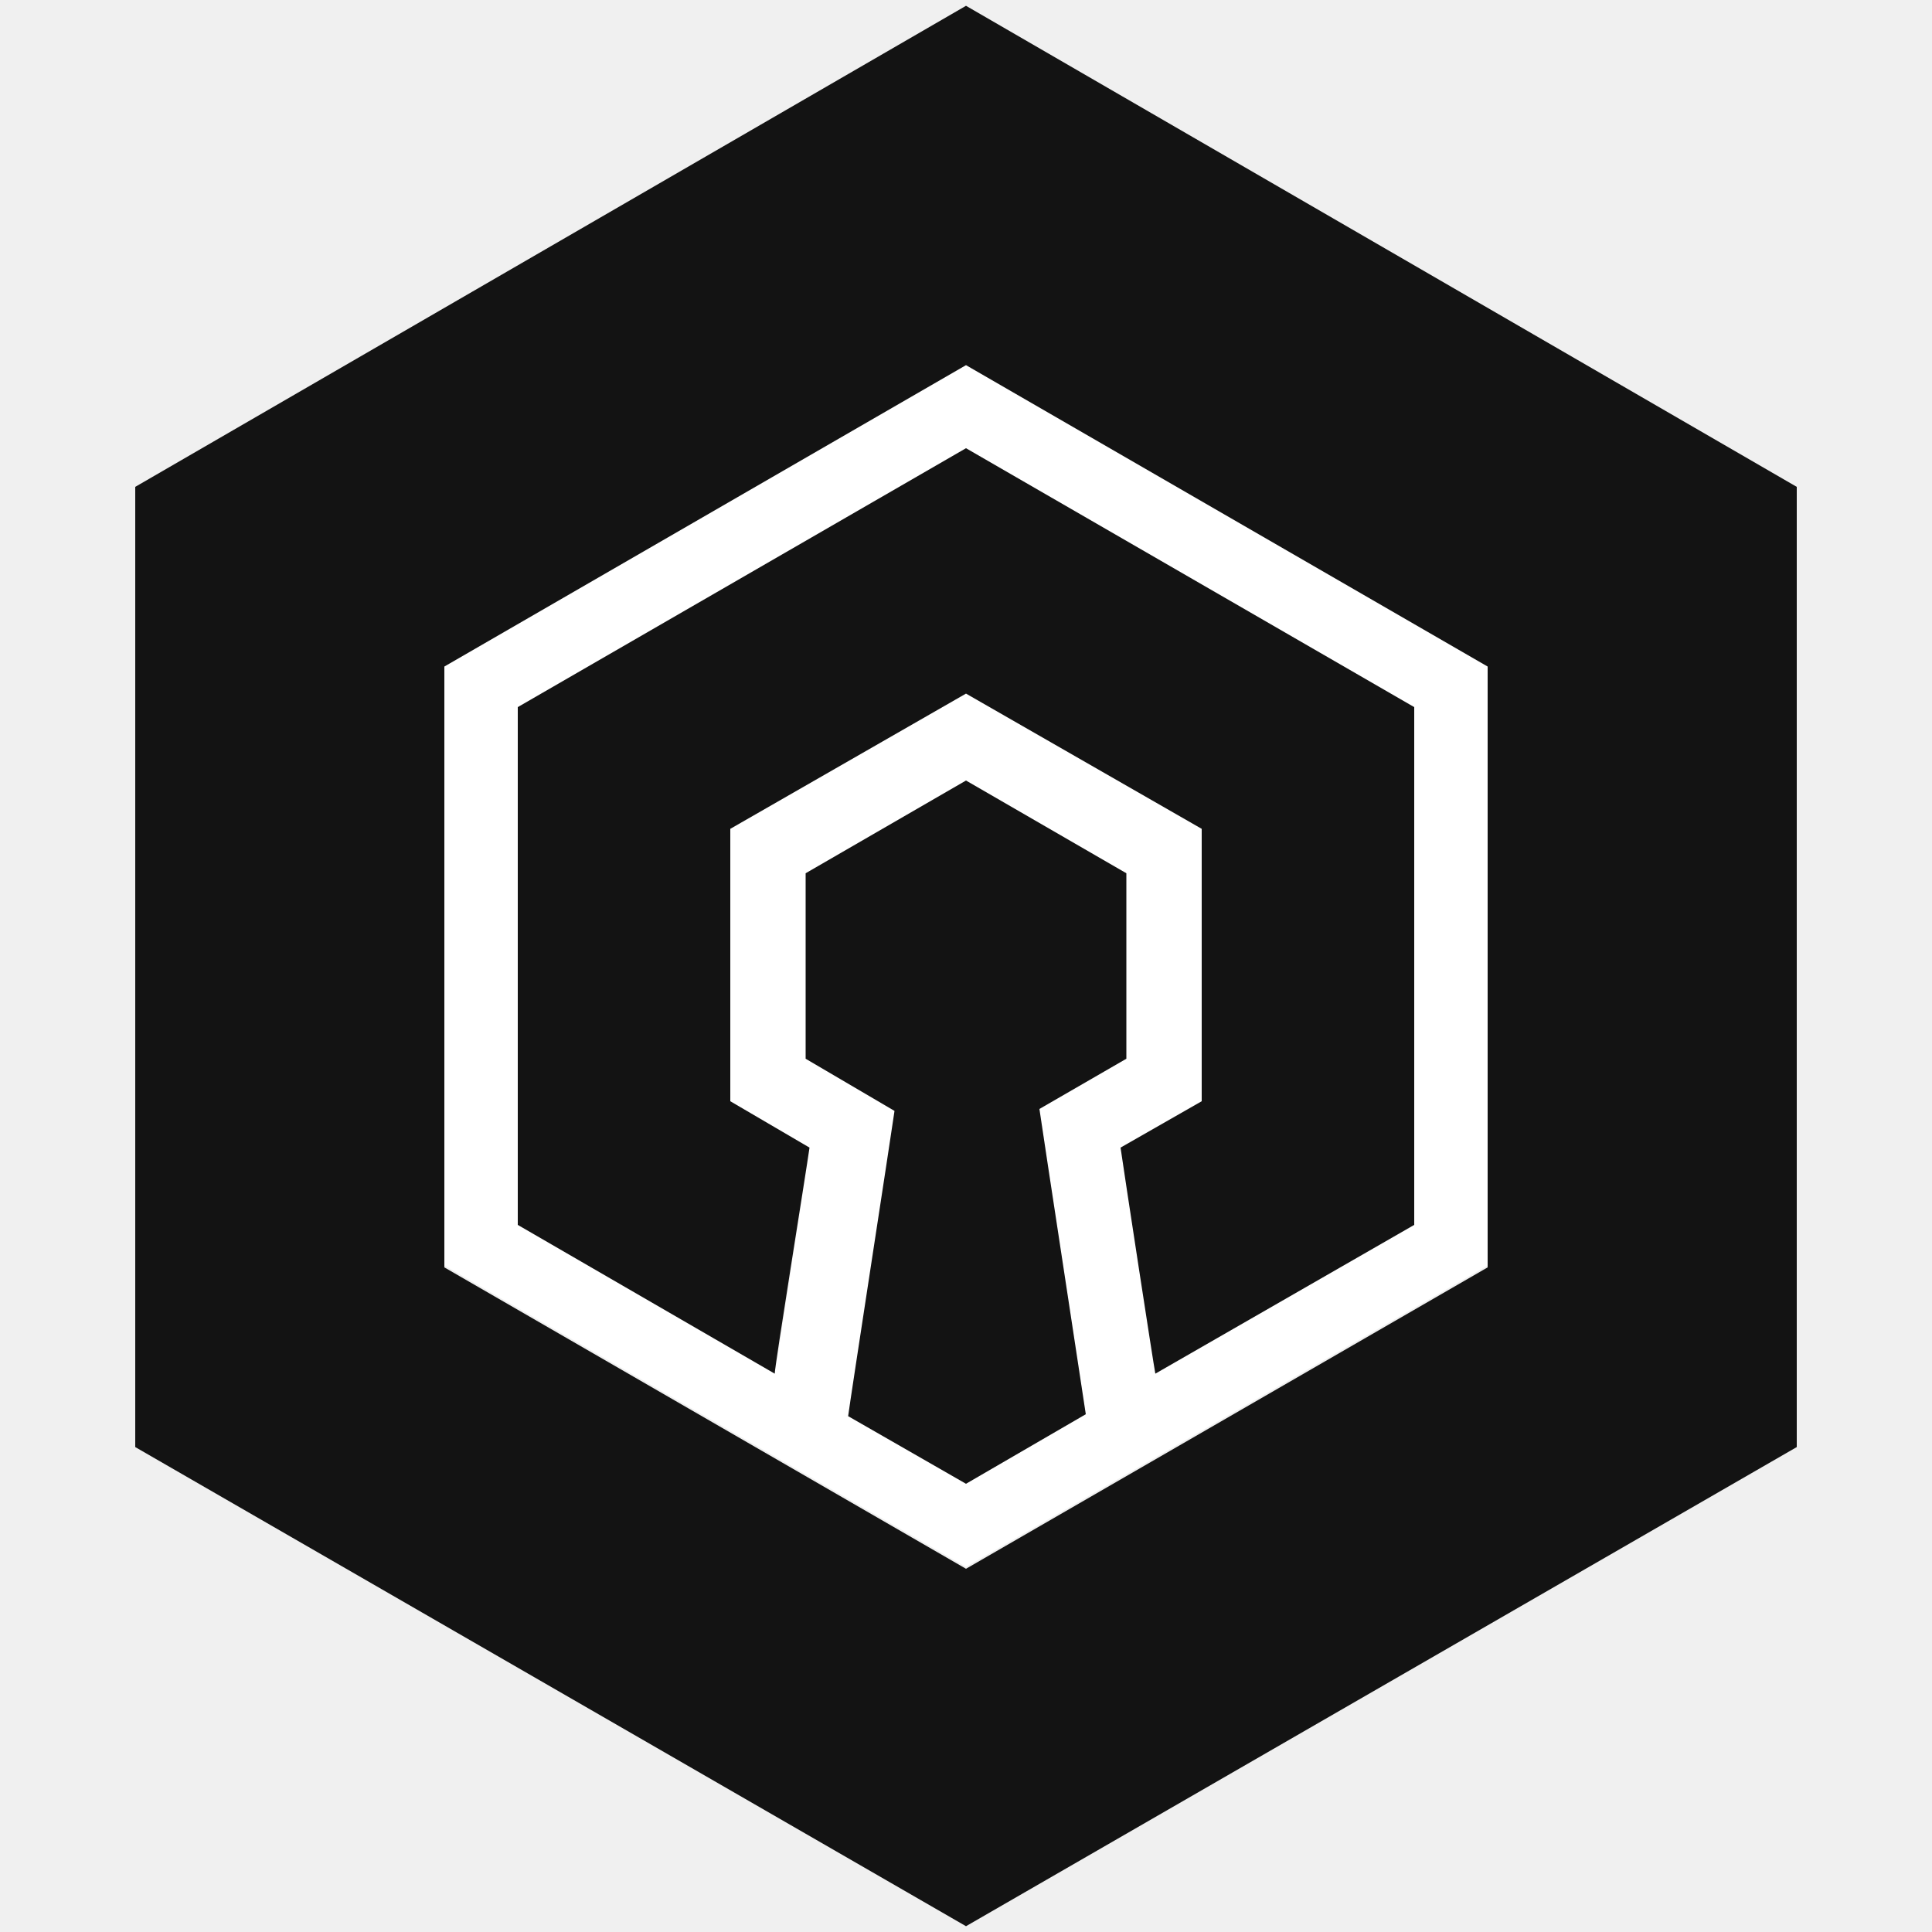
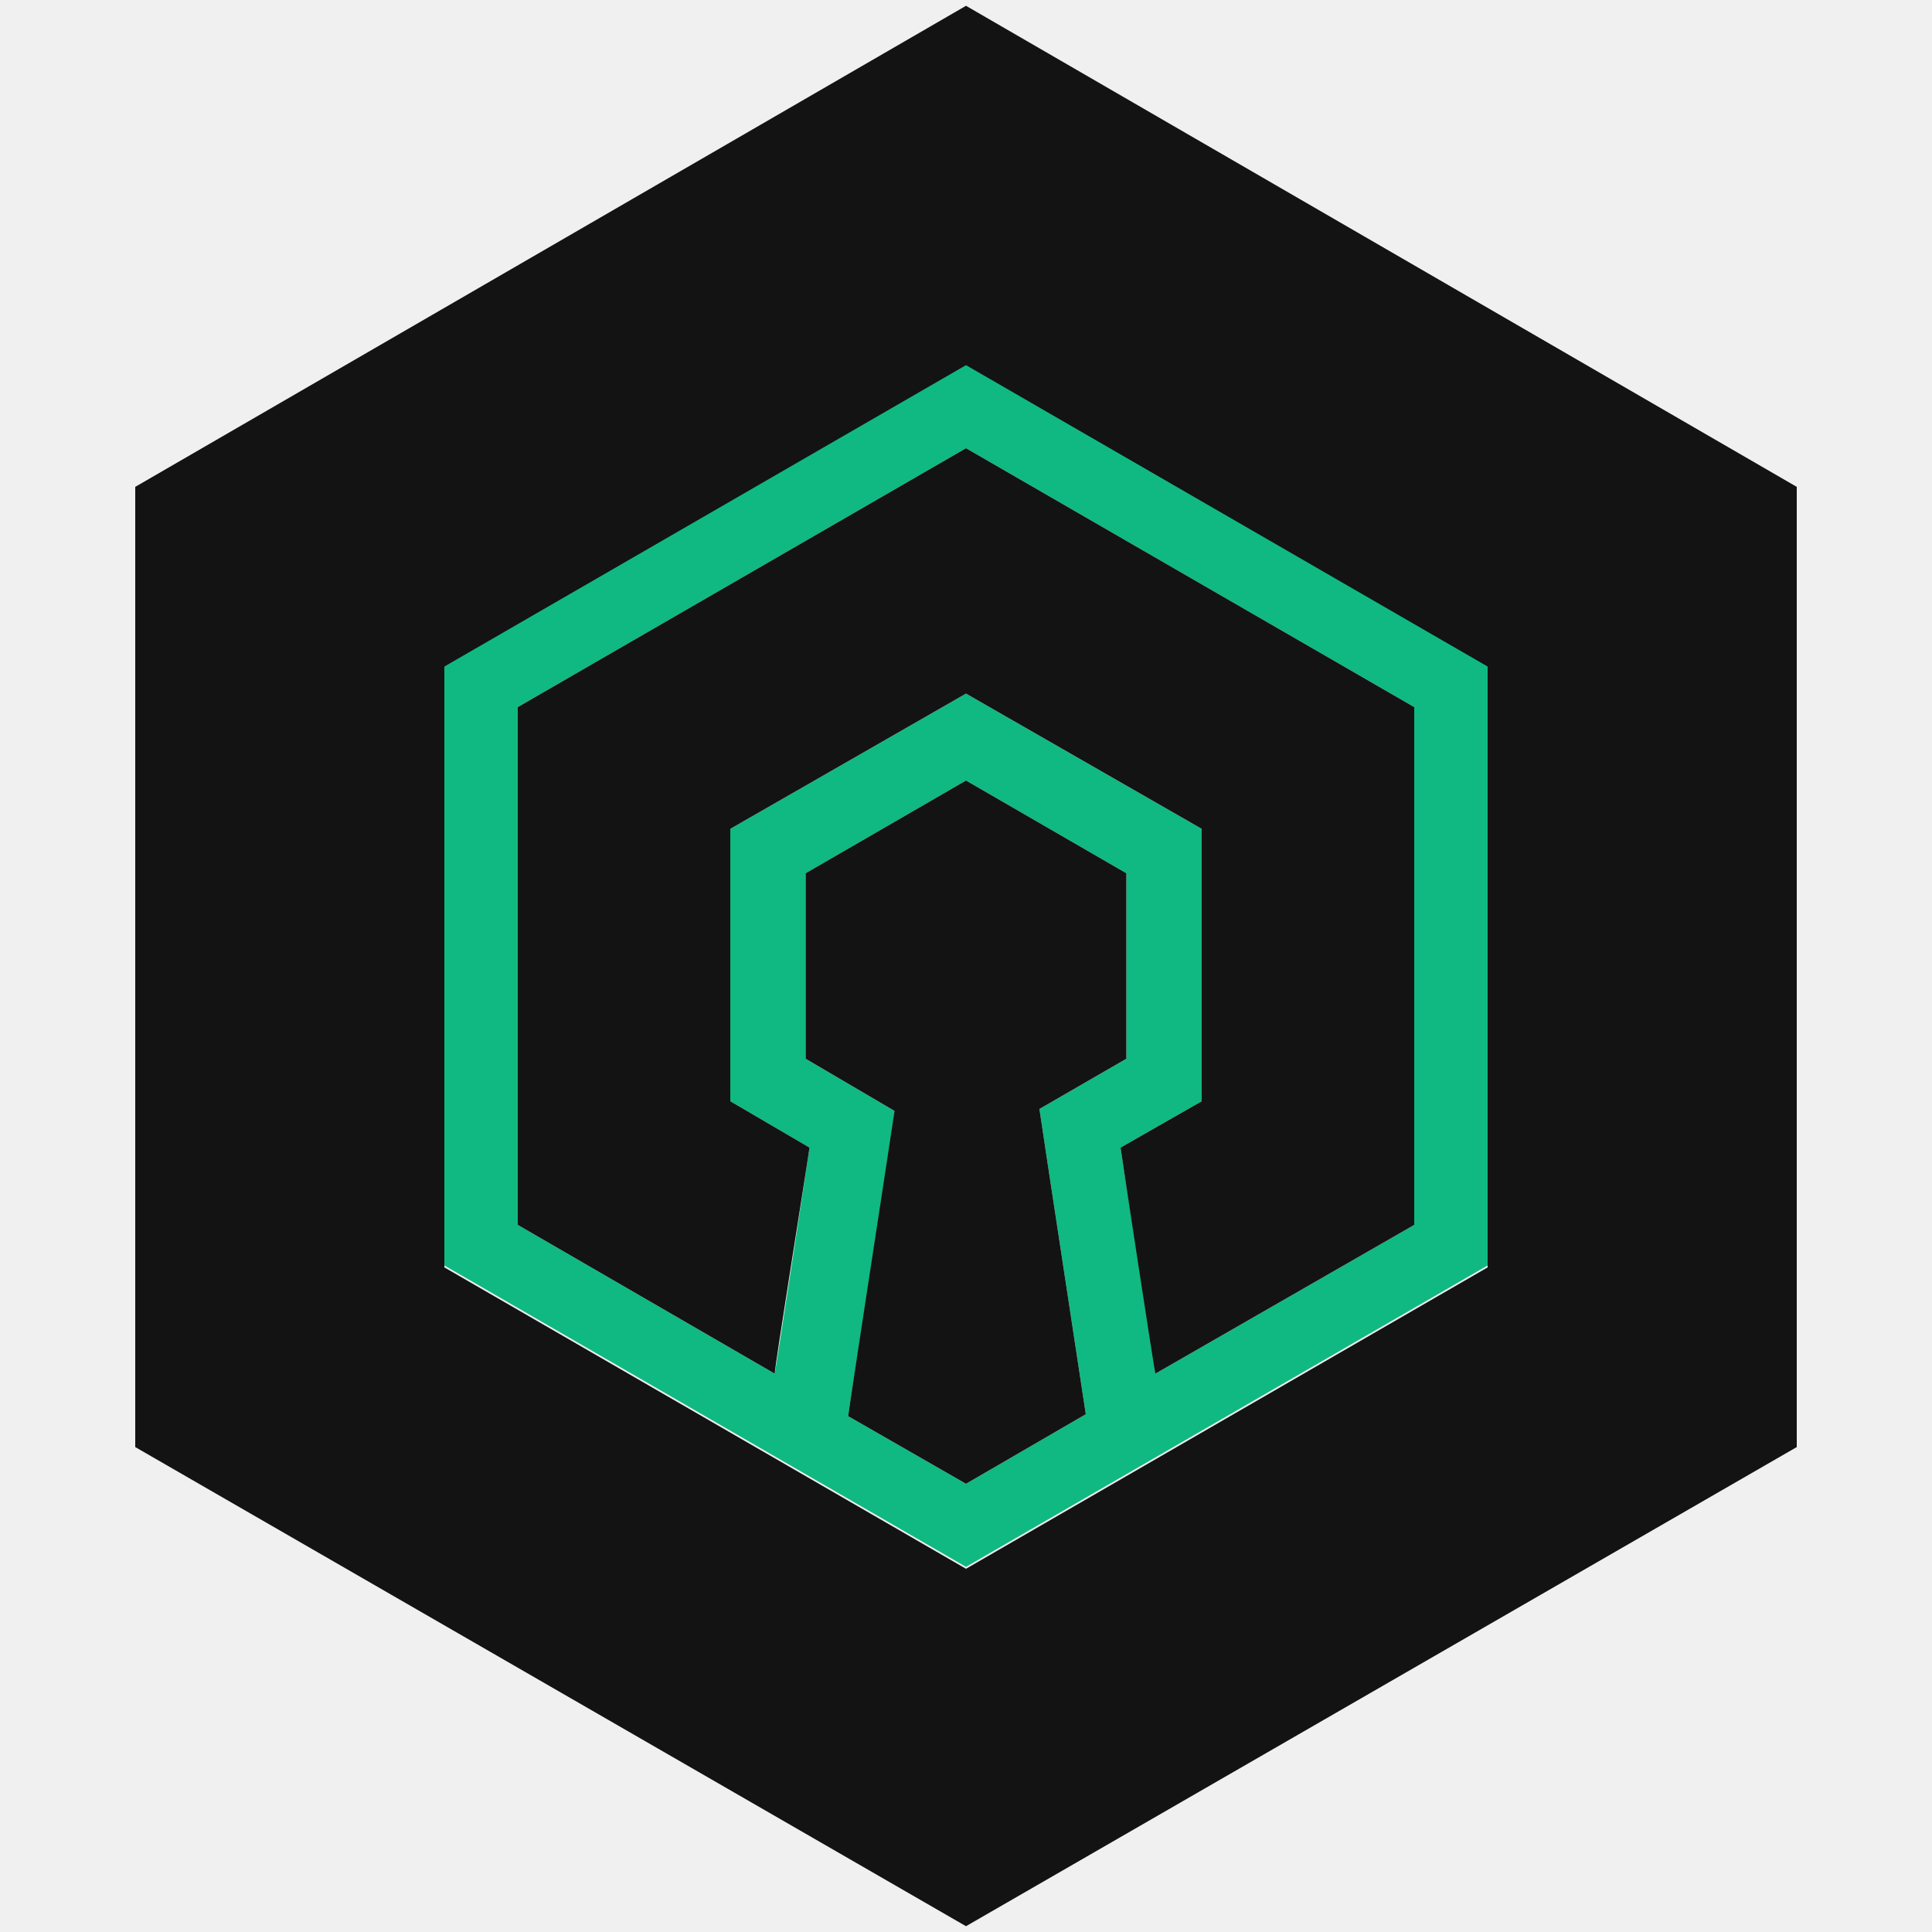
<svg xmlns="http://www.w3.org/2000/svg" viewBox="0 0 100 100">
-   <path d="M23,34.4v31.1l27,15.6,27-15.6v-31.1l-27-15.6-27,15.6ZM50,76.8l-6.1-3.5c.1-.8,2.3-14.4,2.4-15.8l-4.6-2.7v-9.6l8.3-4.8,8.3,4.8v9.6l-4.5,2.6c.2,1.4,2.3,15.1,2.4,15.8l-6.2,3.6ZM73.2,63.4l-13.4,7.7c0-.5-1.6-10.3-1.8-11.7l4.2-2.4v-14.1l-12.2-7-12.2,7v14.1l4.1,2.4c-.2,1.4-1.7,11.2-1.8,11.7l-13.3-7.7v-26.8l23.2-13.4,23.2,13.4v26.8Z" fill="#fff" />
+   <path d="M23,34.4v31.1l27,15.6,27-15.6v-31.1l-27-15.6-27,15.6ZM50,76.8l-6.1-3.5c.1-.8,2.3-14.4,2.4-15.8l-4.6-2.7v-9.6l8.3-4.8,8.3,4.8v9.6l-4.5,2.6c.2,1.4,2.3,15.1,2.4,15.8l-6.2,3.6ZM73.2,63.4l-13.4,7.7c0-.5-1.6-10.3-1.8-11.7l4.2-2.4v-14.1l-12.2-7-12.2,7v14.1l4.1,2.4c-.2,1.4-1.7,11.2-1.8,11.7l-13.3-7.7v-26.8l23.2-13.4,23.2,13.4v26.8Z" fill="#10B981" />
  <path d="M50,.3L7,25.2v49.7l43,24.8,43-24.8V25.2L50,.3ZM77,65.6l-27,15.6-27-15.6v-31.1l27-15.6,27,15.6v31.1Z" fill="#131313" />
  <path d="M26.8,36.6v26.8l13.3,7.7c0-.4,1.6-10.3,1.8-11.7l-4.1-2.4v-14.1l12.2-7,12.2,7v14.1l-4.2,2.4c.2,1.4,1.7,11.2,1.8,11.7l13.4-7.7v-26.8l-23.2-13.4-23.2,13.4Z" fill="#131313" />
  <path d="M58.3,54.8v-9.6l-8.3-4.8-8.3,4.8v9.6l4.6,2.7c-.2,1.4-2.3,15-2.4,15.8l6.1,3.5,6.2-3.6c-.1-.7-2.2-14.4-2.4-15.8l4.5-2.6Z" fill="#131313" />
</svg>
